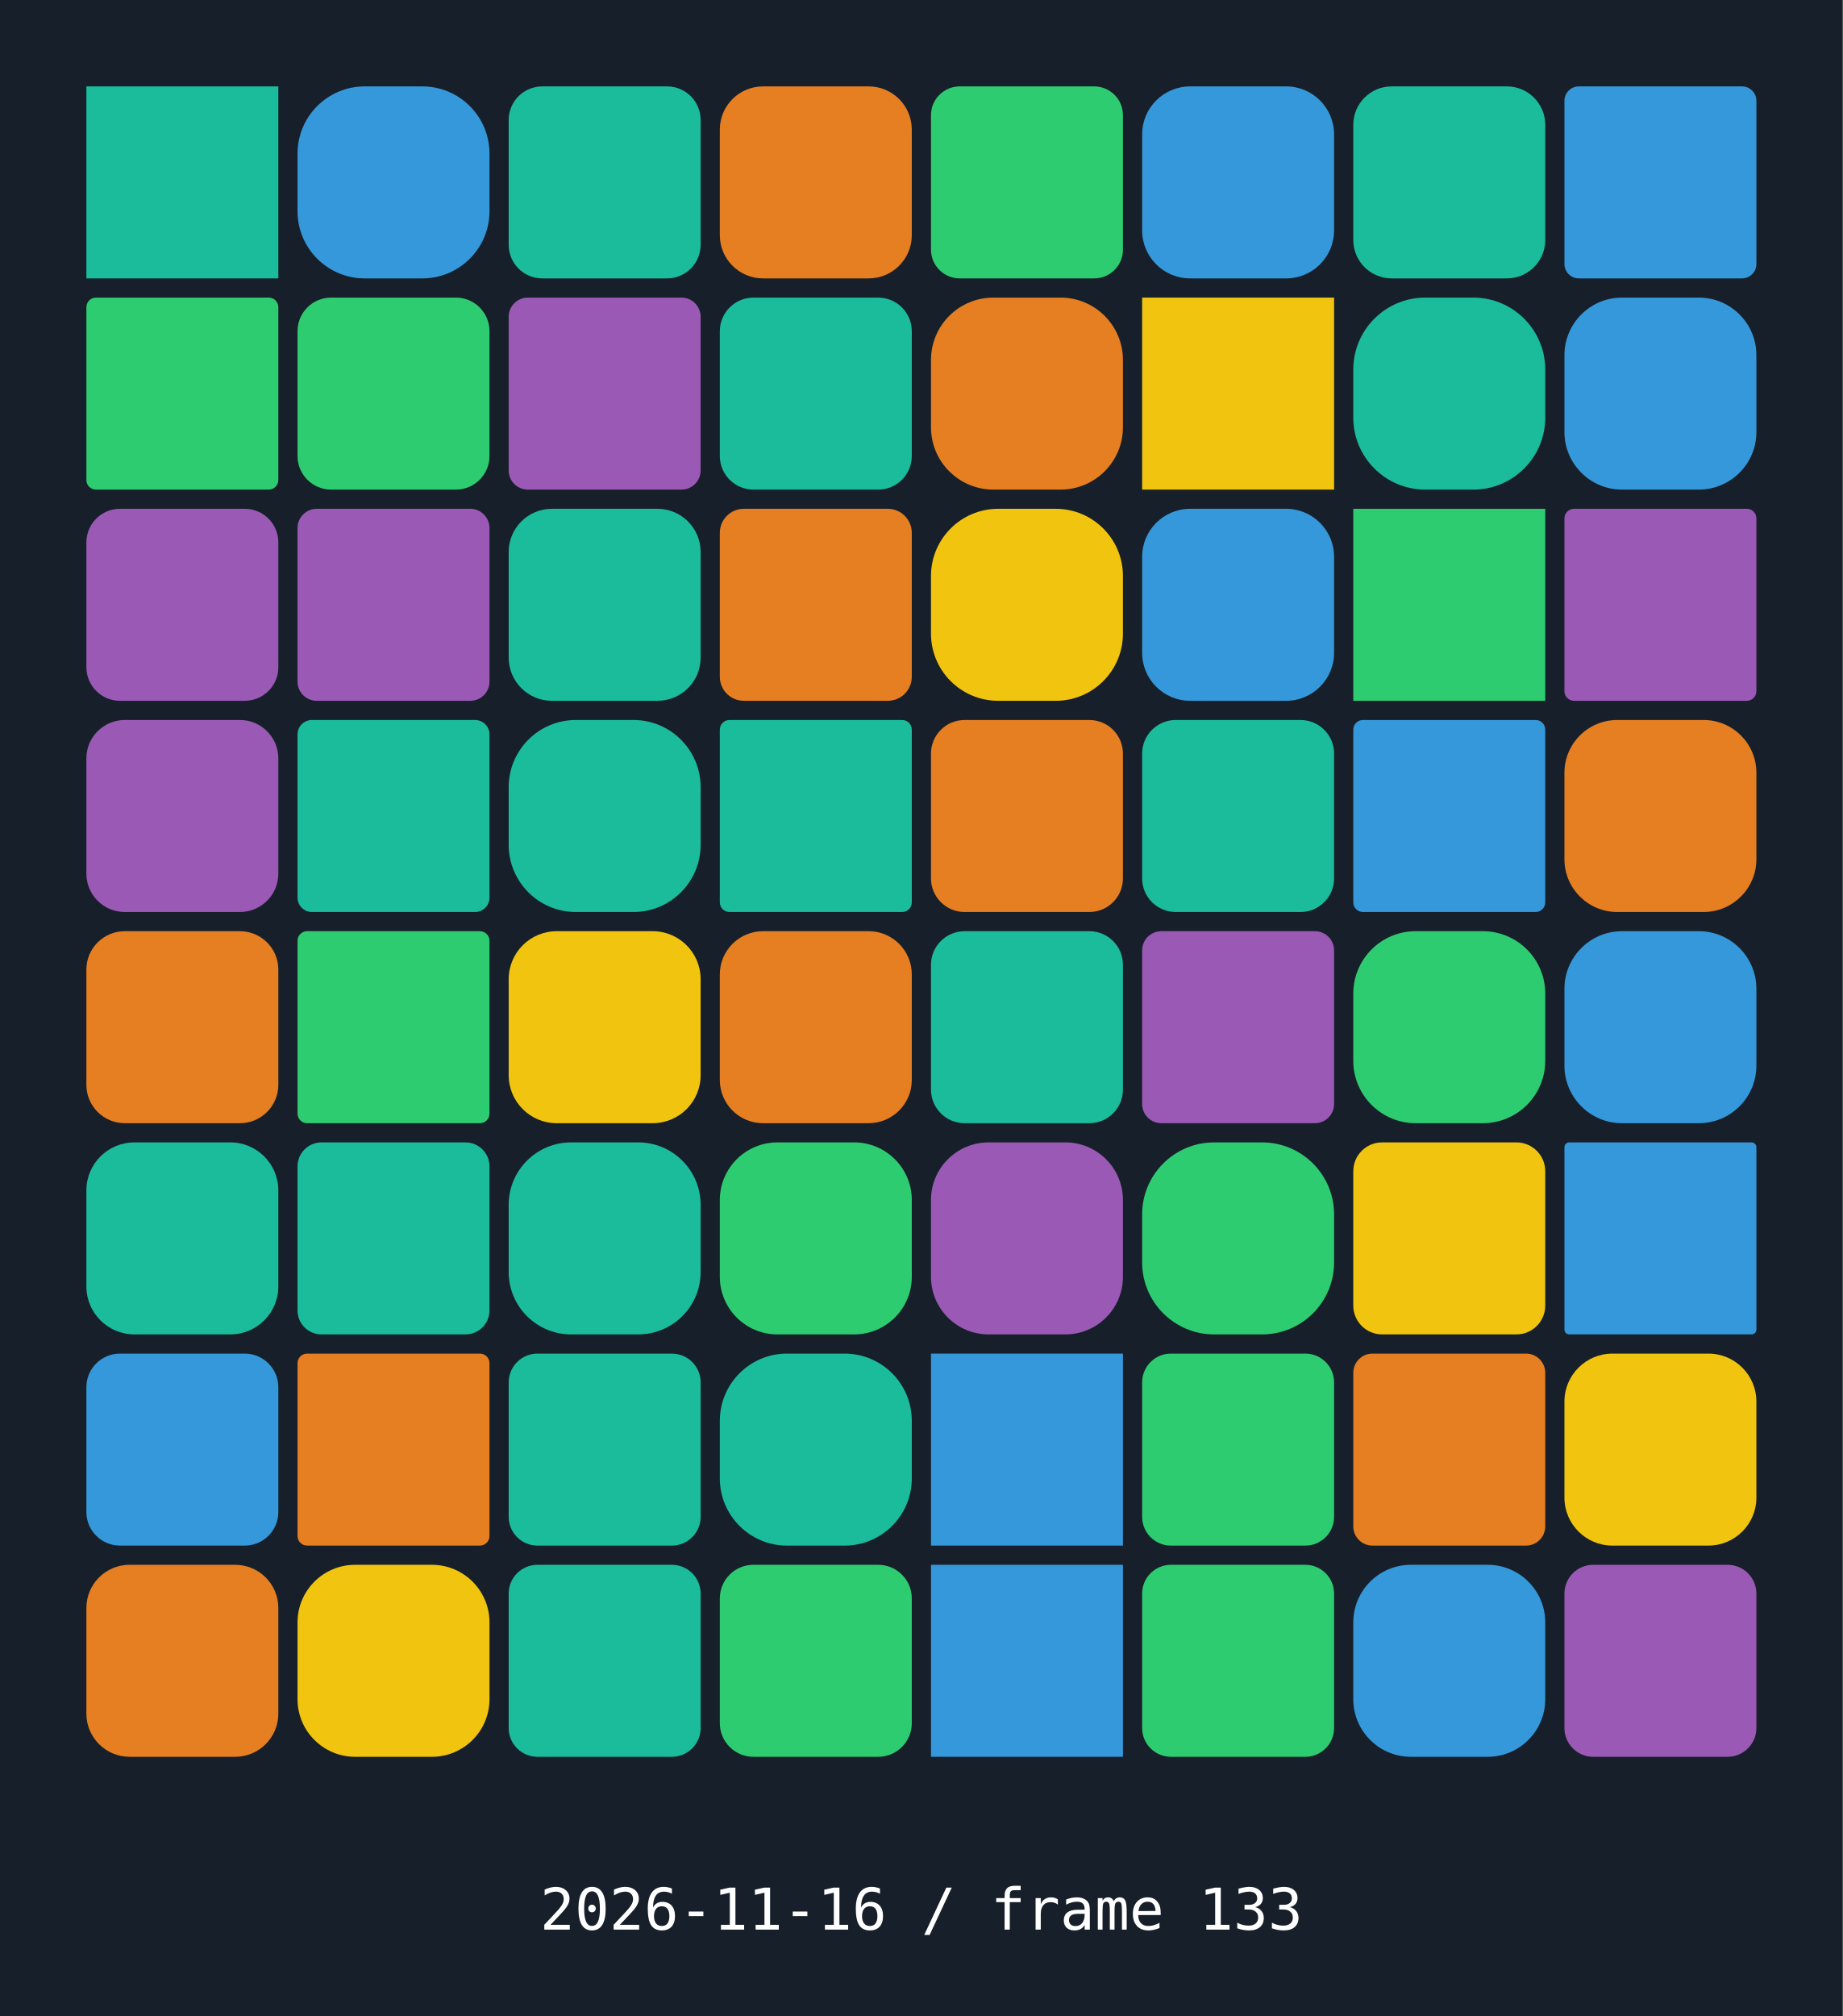
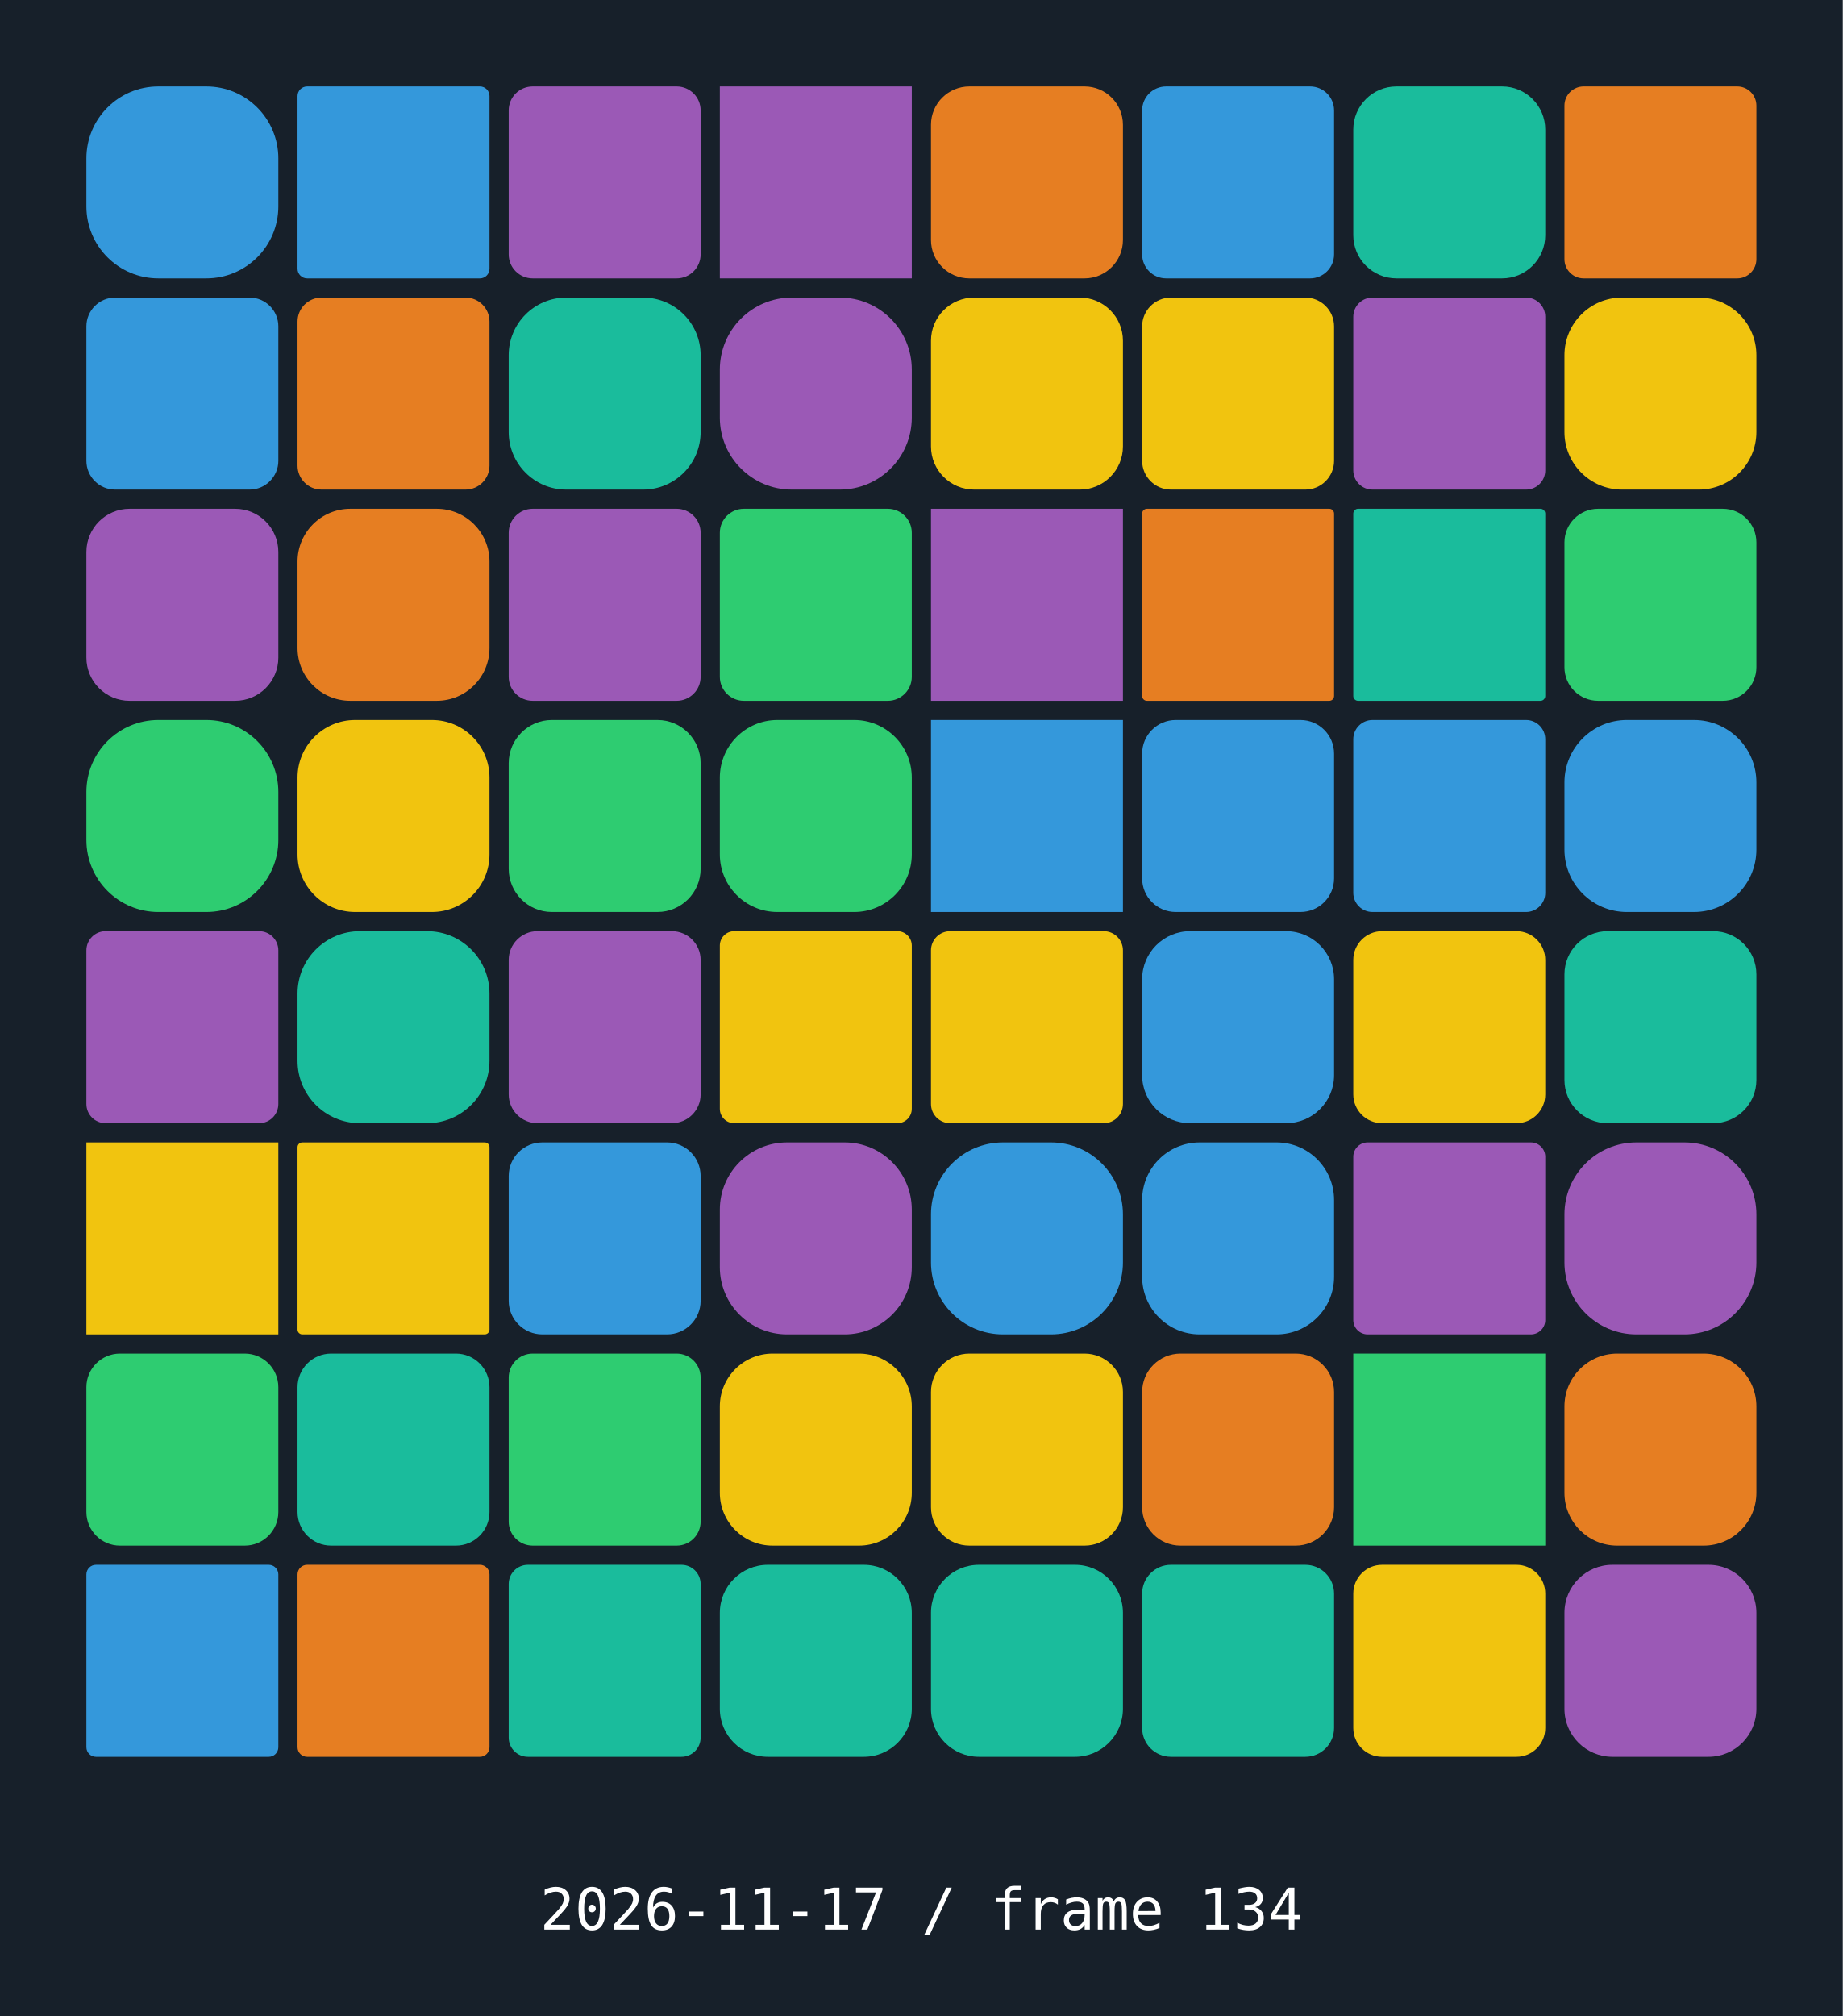
<svg xmlns="http://www.w3.org/2000/svg" width="384" height="420" viewBox="0 0 384 420">
  <rect width="384" height="420" fill="#17202a" />
-   <rect x="18" y="18" width="40" height="40" rx="0" fill="#1abc9c" />
-   <rect x="62" y="18" width="40" height="40" rx="14" fill="#3498db" />
-   <rect x="106" y="18" width="40" height="40" rx="7" fill="#1abc9c" />
-   <rect x="150" y="18" width="40" height="40" rx="9" fill="#e67e22" />
-   <rect x="194" y="18" width="40" height="40" rx="6" fill="#2ecc71" />
-   <rect x="238" y="18" width="40" height="40" rx="10" fill="#3498db" />
-   <rect x="282" y="18" width="40" height="40" rx="8" fill="#1abc9c" />
-   <rect x="326" y="18" width="40" height="40" rx="3" fill="#3498db" />
-   <rect x="18" y="62" width="40" height="40" rx="2" fill="#2ecc71" />
-   <rect x="62" y="62" width="40" height="40" rx="7" fill="#2ecc71" />
-   <rect x="106" y="62" width="40" height="40" rx="4" fill="#9b59b6" />
-   <rect x="150" y="62" width="40" height="40" rx="7" fill="#1abc9c" />
-   <rect x="194" y="62" width="40" height="40" rx="13" fill="#e67e22" />
-   <rect x="238" y="62" width="40" height="40" rx="0" fill="#f1c40f" />
-   <rect x="282" y="62" width="40" height="40" rx="15" fill="#1abc9c" />
-   <rect x="326" y="62" width="40" height="40" rx="12" fill="#3498db" />
-   <rect x="18" y="106" width="40" height="40" rx="7" fill="#9b59b6" />
-   <rect x="62" y="106" width="40" height="40" rx="4" fill="#9b59b6" />
-   <rect x="106" y="106" width="40" height="40" rx="9" fill="#1abc9c" />
-   <rect x="150" y="106" width="40" height="40" rx="5" fill="#e67e22" />
-   <rect x="194" y="106" width="40" height="40" rx="14" fill="#f1c40f" />
-   <rect x="238" y="106" width="40" height="40" rx="10" fill="#3498db" />
-   <rect x="282" y="106" width="40" height="40" rx="0" fill="#2ecc71" />
-   <rect x="326" y="106" width="40" height="40" rx="2" fill="#9b59b6" />
-   <rect x="18" y="150" width="40" height="40" rx="8" fill="#9b59b6" />
-   <rect x="62" y="150" width="40" height="40" rx="3" fill="#1abc9c" />
-   <rect x="106" y="150" width="40" height="40" rx="14" fill="#1abc9c" />
-   <rect x="150" y="150" width="40" height="40" rx="2" fill="#1abc9c" />
-   <rect x="194" y="150" width="40" height="40" rx="7" fill="#e67e22" />
-   <rect x="238" y="150" width="40" height="40" rx="7" fill="#1abc9c" />
-   <rect x="282" y="150" width="40" height="40" rx="2" fill="#3498db" />
-   <rect x="326" y="150" width="40" height="40" rx="11" fill="#e67e22" />
-   <rect x="18" y="194" width="40" height="40" rx="8" fill="#e67e22" />
-   <rect x="62" y="194" width="40" height="40" rx="2" fill="#2ecc71" />
-   <rect x="106" y="194" width="40" height="40" rx="10" fill="#f1c40f" />
-   <rect x="150" y="194" width="40" height="40" rx="9" fill="#e67e22" />
-   <rect x="194" y="194" width="40" height="40" rx="7" fill="#1abc9c" />
-   <rect x="238" y="194" width="40" height="40" rx="4" fill="#9b59b6" />
-   <rect x="282" y="194" width="40" height="40" rx="13" fill="#2ecc71" />
-   <rect x="326" y="194" width="40" height="40" rx="12" fill="#3498db" />
-   <rect x="18" y="238" width="40" height="40" rx="10" fill="#1abc9c" />
-   <rect x="62" y="238" width="40" height="40" rx="5" fill="#1abc9c" />
-   <rect x="106" y="238" width="40" height="40" rx="13" fill="#1abc9c" />
-   <rect x="150" y="238" width="40" height="40" rx="12" fill="#2ecc71" />
-   <rect x="194" y="238" width="40" height="40" rx="12" fill="#9b59b6" />
-   <rect x="238" y="238" width="40" height="40" rx="15" fill="#2ecc71" />
-   <rect x="282" y="238" width="40" height="40" rx="6" fill="#f1c40f" />
-   <rect x="326" y="238" width="40" height="40" rx="1" fill="#3498db" />
-   <rect x="18" y="282" width="40" height="40" rx="7" fill="#3498db" />
-   <rect x="62" y="282" width="40" height="40" rx="2" fill="#e67e22" />
-   <rect x="106" y="282" width="40" height="40" rx="6" fill="#1abc9c" />
-   <rect x="150" y="282" width="40" height="40" rx="14" fill="#1abc9c" />
-   <rect x="194" y="282" width="40" height="40" rx="0" fill="#3498db" />
-   <rect x="238" y="282" width="40" height="40" rx="6" fill="#2ecc71" />
-   <rect x="282" y="282" width="40" height="40" rx="4" fill="#e67e22" />
-   <rect x="326" y="282" width="40" height="40" rx="10" fill="#f1c40f" />
-   <rect x="18" y="326" width="40" height="40" rx="9" fill="#e67e22" />
-   <rect x="62" y="326" width="40" height="40" rx="12" fill="#f1c40f" />
-   <rect x="106" y="326" width="40" height="40" rx="6" fill="#1abc9c" />
-   <rect x="150" y="326" width="40" height="40" rx="7" fill="#2ecc71" />
-   <rect x="194" y="326" width="40" height="40" rx="0" fill="#3498db" />
-   <rect x="238" y="326" width="40" height="40" rx="6" fill="#2ecc71" />
-   <rect x="282" y="326" width="40" height="40" rx="12" fill="#3498db" />
-   <rect x="326" y="326" width="40" height="40" rx="6" fill="#9b59b6" />
-   <text x="192" y="402" text-anchor="middle" fill="#ffffff" font-family="monospace">2026-11-16 / frame 133</text>
+   <rect x="18" y="18" width="40" height="40" rx="15" fill="#3498db" />
+   <rect x="62" y="18" width="40" height="40" rx="2" fill="#3498db" />
+   <rect x="106" y="18" width="40" height="40" rx="5" fill="#9b59b6" />
+   <rect x="150" y="18" width="40" height="40" rx="0" fill="#9b59b6" />
+   <rect x="194" y="18" width="40" height="40" rx="8" fill="#e67e22" />
+   <rect x="238" y="18" width="40" height="40" rx="5" fill="#3498db" />
+   <rect x="282" y="18" width="40" height="40" rx="9" fill="#1abc9c" />
+   <rect x="326" y="18" width="40" height="40" rx="4" fill="#e67e22" />
+   <rect x="18" y="62" width="40" height="40" rx="6" fill="#3498db" />
+   <rect x="62" y="62" width="40" height="40" rx="5" fill="#e67e22" />
+   <rect x="106" y="62" width="40" height="40" rx="12" fill="#1abc9c" />
+   <rect x="150" y="62" width="40" height="40" rx="15" fill="#9b59b6" />
+   <rect x="194" y="62" width="40" height="40" rx="9" fill="#f1c40f" />
+   <rect x="238" y="62" width="40" height="40" rx="6" fill="#f1c40f" />
+   <rect x="282" y="62" width="40" height="40" rx="4" fill="#9b59b6" />
+   <rect x="326" y="62" width="40" height="40" rx="12" fill="#f1c40f" />
+   <rect x="18" y="106" width="40" height="40" rx="9" fill="#9b59b6" />
+   <rect x="62" y="106" width="40" height="40" rx="11" fill="#e67e22" />
+   <rect x="106" y="106" width="40" height="40" rx="5" fill="#9b59b6" />
+   <rect x="150" y="106" width="40" height="40" rx="5" fill="#2ecc71" />
+   <rect x="194" y="106" width="40" height="40" rx="0" fill="#9b59b6" />
+   <rect x="238" y="106" width="40" height="40" rx="1" fill="#e67e22" />
+   <rect x="282" y="106" width="40" height="40" rx="1" fill="#1abc9c" />
+   <rect x="326" y="106" width="40" height="40" rx="7" fill="#2ecc71" />
+   <rect x="18" y="150" width="40" height="40" rx="15" fill="#2ecc71" />
+   <rect x="62" y="150" width="40" height="40" rx="12" fill="#f1c40f" />
+   <rect x="106" y="150" width="40" height="40" rx="9" fill="#2ecc71" />
+   <rect x="150" y="150" width="40" height="40" rx="12" fill="#2ecc71" />
+   <rect x="194" y="150" width="40" height="40" rx="0" fill="#3498db" />
+   <rect x="238" y="150" width="40" height="40" rx="7" fill="#3498db" />
+   <rect x="282" y="150" width="40" height="40" rx="4" fill="#3498db" />
+   <rect x="326" y="150" width="40" height="40" rx="13" fill="#3498db" />
+   <rect x="18" y="194" width="40" height="40" rx="4" fill="#9b59b6" />
+   <rect x="62" y="194" width="40" height="40" rx="13" fill="#1abc9c" />
+   <rect x="106" y="194" width="40" height="40" rx="6" fill="#9b59b6" />
+   <rect x="150" y="194" width="40" height="40" rx="3" fill="#f1c40f" />
+   <rect x="194" y="194" width="40" height="40" rx="4" fill="#f1c40f" />
+   <rect x="238" y="194" width="40" height="40" rx="10" fill="#3498db" />
+   <rect x="282" y="194" width="40" height="40" rx="6" fill="#f1c40f" />
+   <rect x="326" y="194" width="40" height="40" rx="9" fill="#1abc9c" />
+   <rect x="18" y="238" width="40" height="40" rx="0" fill="#f1c40f" />
+   <rect x="62" y="238" width="40" height="40" rx="1" fill="#f1c40f" />
+   <rect x="106" y="238" width="40" height="40" rx="7" fill="#3498db" />
+   <rect x="150" y="238" width="40" height="40" rx="14" fill="#9b59b6" />
+   <rect x="194" y="238" width="40" height="40" rx="15" fill="#3498db" />
+   <rect x="238" y="238" width="40" height="40" rx="12" fill="#3498db" />
+   <rect x="282" y="238" width="40" height="40" rx="3" fill="#9b59b6" />
+   <rect x="326" y="238" width="40" height="40" rx="15" fill="#9b59b6" />
+   <rect x="18" y="282" width="40" height="40" rx="7" fill="#2ecc71" />
+   <rect x="62" y="282" width="40" height="40" rx="7" fill="#1abc9c" />
+   <rect x="106" y="282" width="40" height="40" rx="5" fill="#2ecc71" />
+   <rect x="150" y="282" width="40" height="40" rx="11" fill="#f1c40f" />
+   <rect x="194" y="282" width="40" height="40" rx="8" fill="#f1c40f" />
+   <rect x="238" y="282" width="40" height="40" rx="8" fill="#e67e22" />
+   <rect x="282" y="282" width="40" height="40" rx="0" fill="#2ecc71" />
+   <rect x="326" y="282" width="40" height="40" rx="11" fill="#e67e22" />
+   <rect x="18" y="326" width="40" height="40" rx="2" fill="#3498db" />
+   <rect x="62" y="326" width="40" height="40" rx="2" fill="#e67e22" />
+   <rect x="106" y="326" width="40" height="40" rx="4" fill="#1abc9c" />
+   <rect x="150" y="326" width="40" height="40" rx="10" fill="#1abc9c" />
+   <rect x="194" y="326" width="40" height="40" rx="10" fill="#1abc9c" />
+   <rect x="238" y="326" width="40" height="40" rx="6" fill="#1abc9c" />
+   <rect x="282" y="326" width="40" height="40" rx="6" fill="#f1c40f" />
+   <rect x="326" y="326" width="40" height="40" rx="10" fill="#9b59b6" />
+   <text x="192" y="402" text-anchor="middle" fill="#ffffff" font-family="monospace">2026-11-17 / frame 134</text>
</svg>
